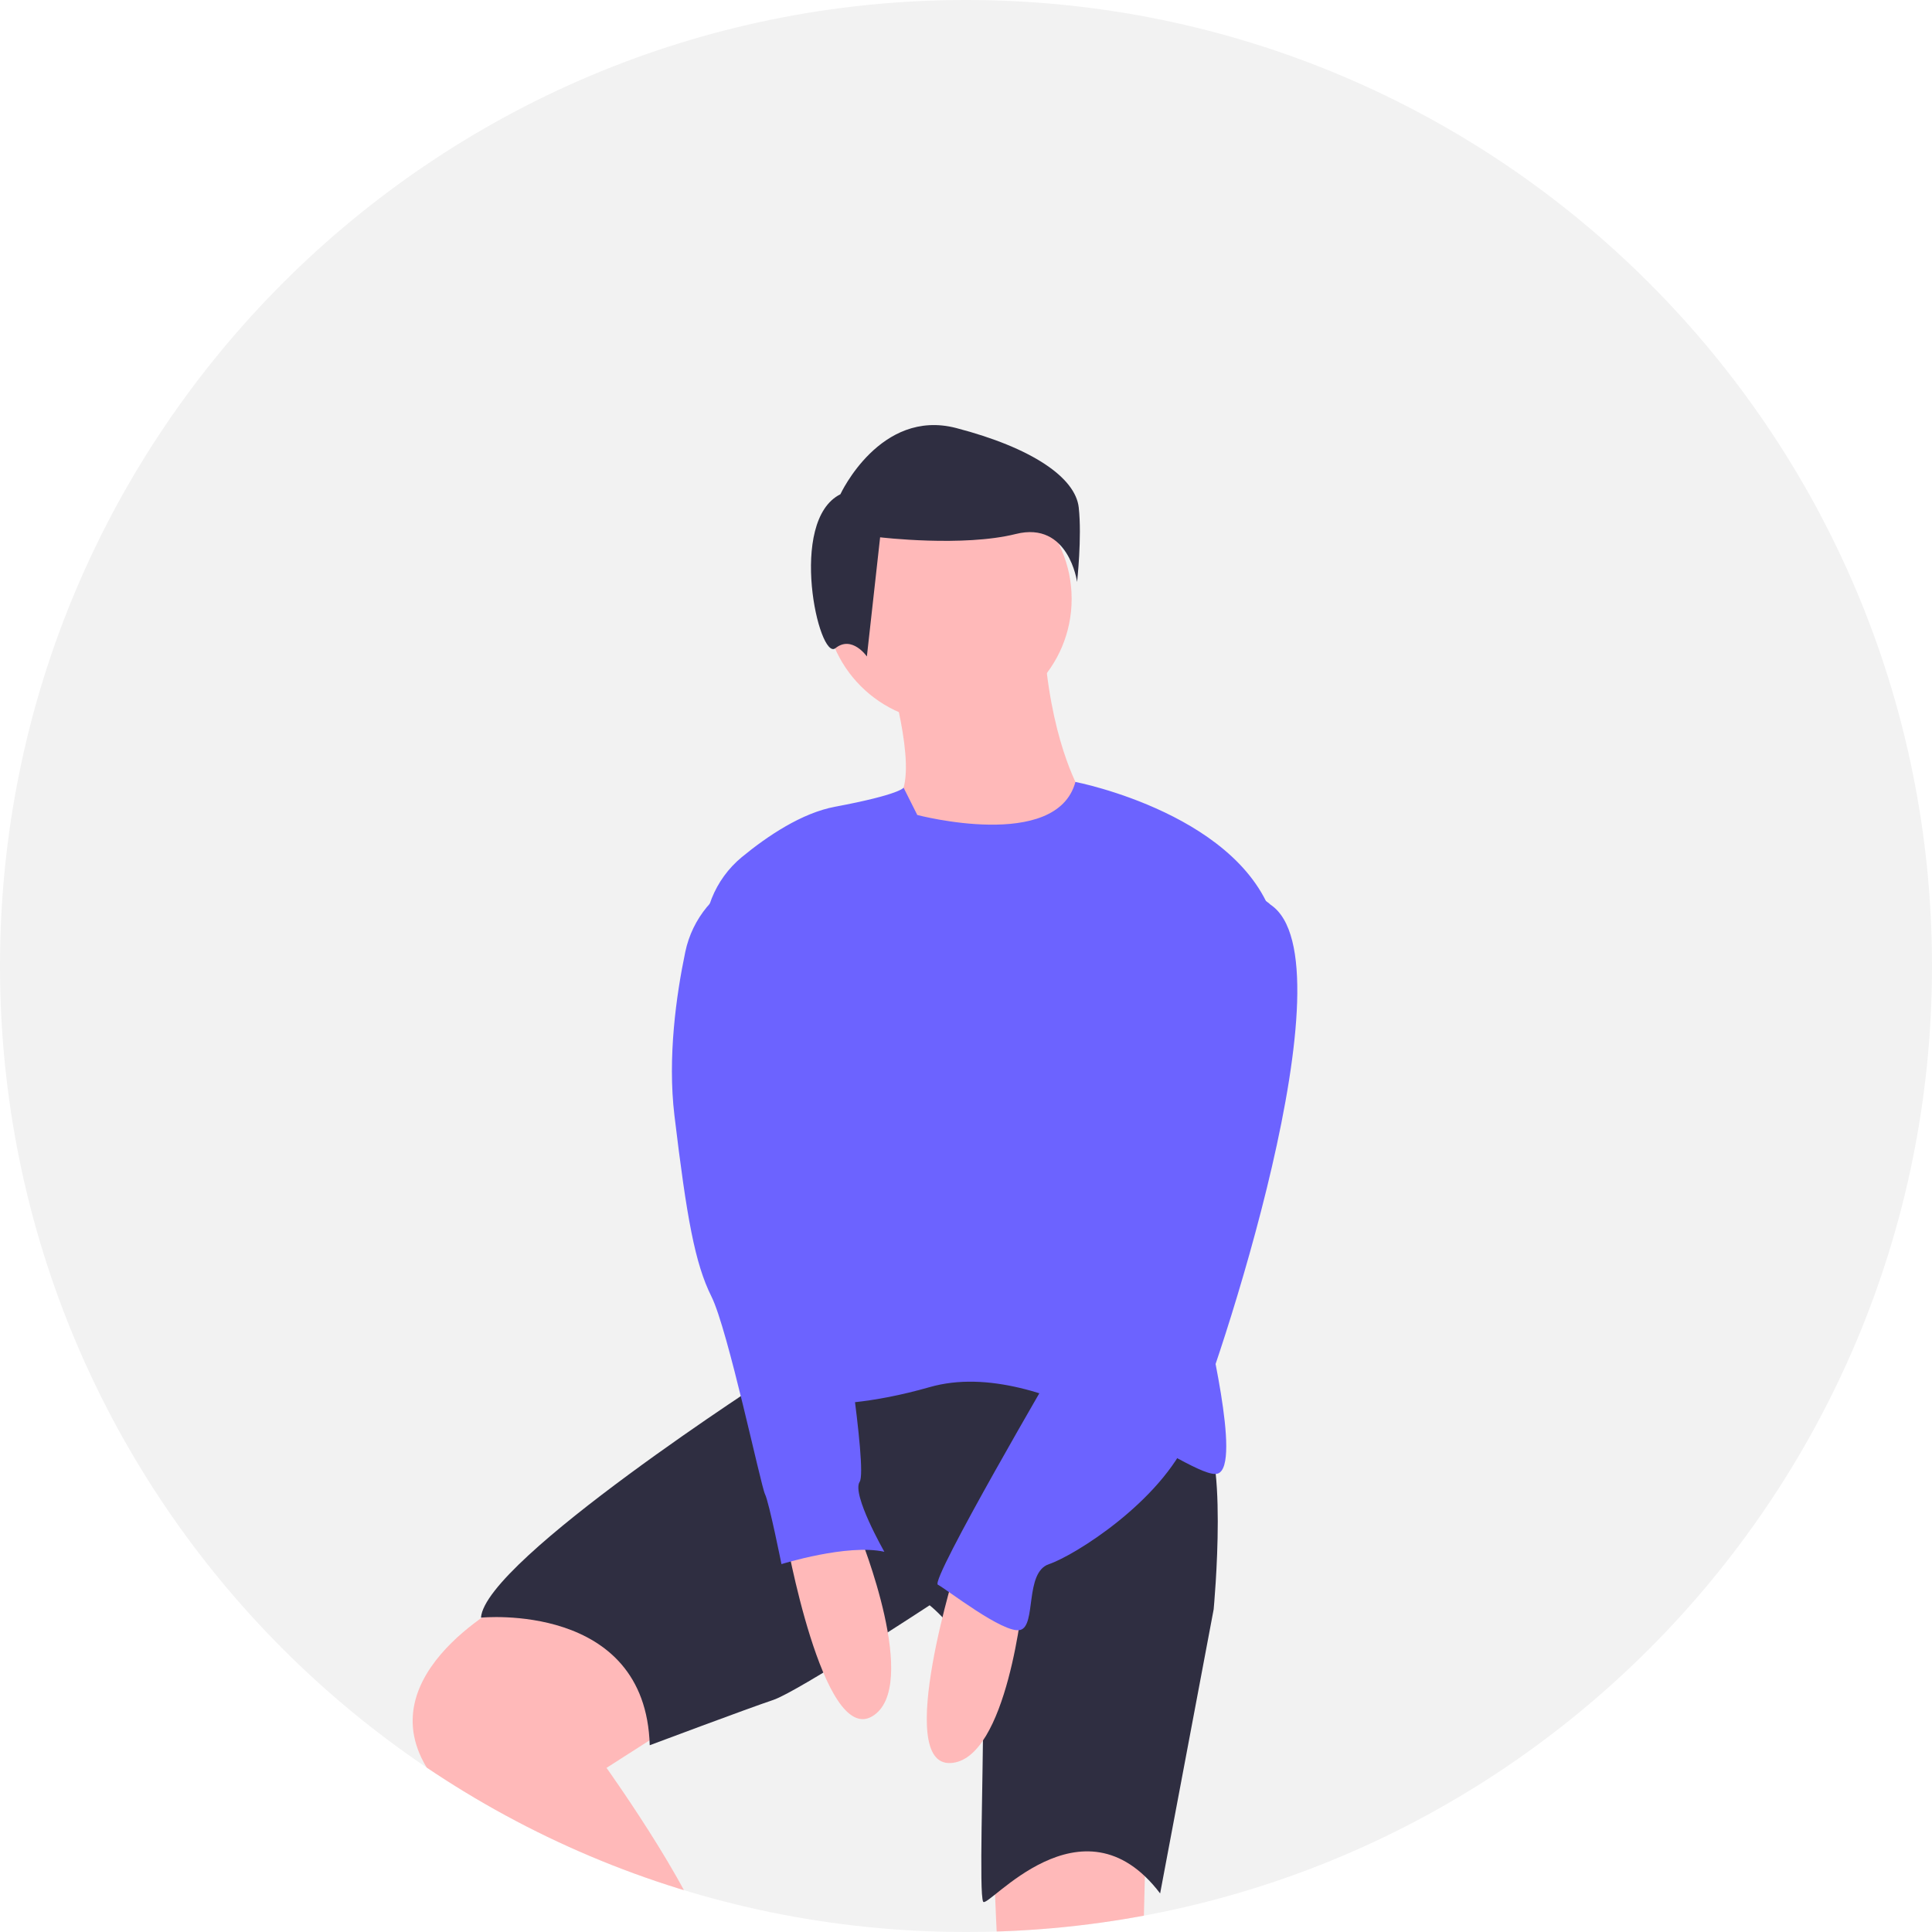
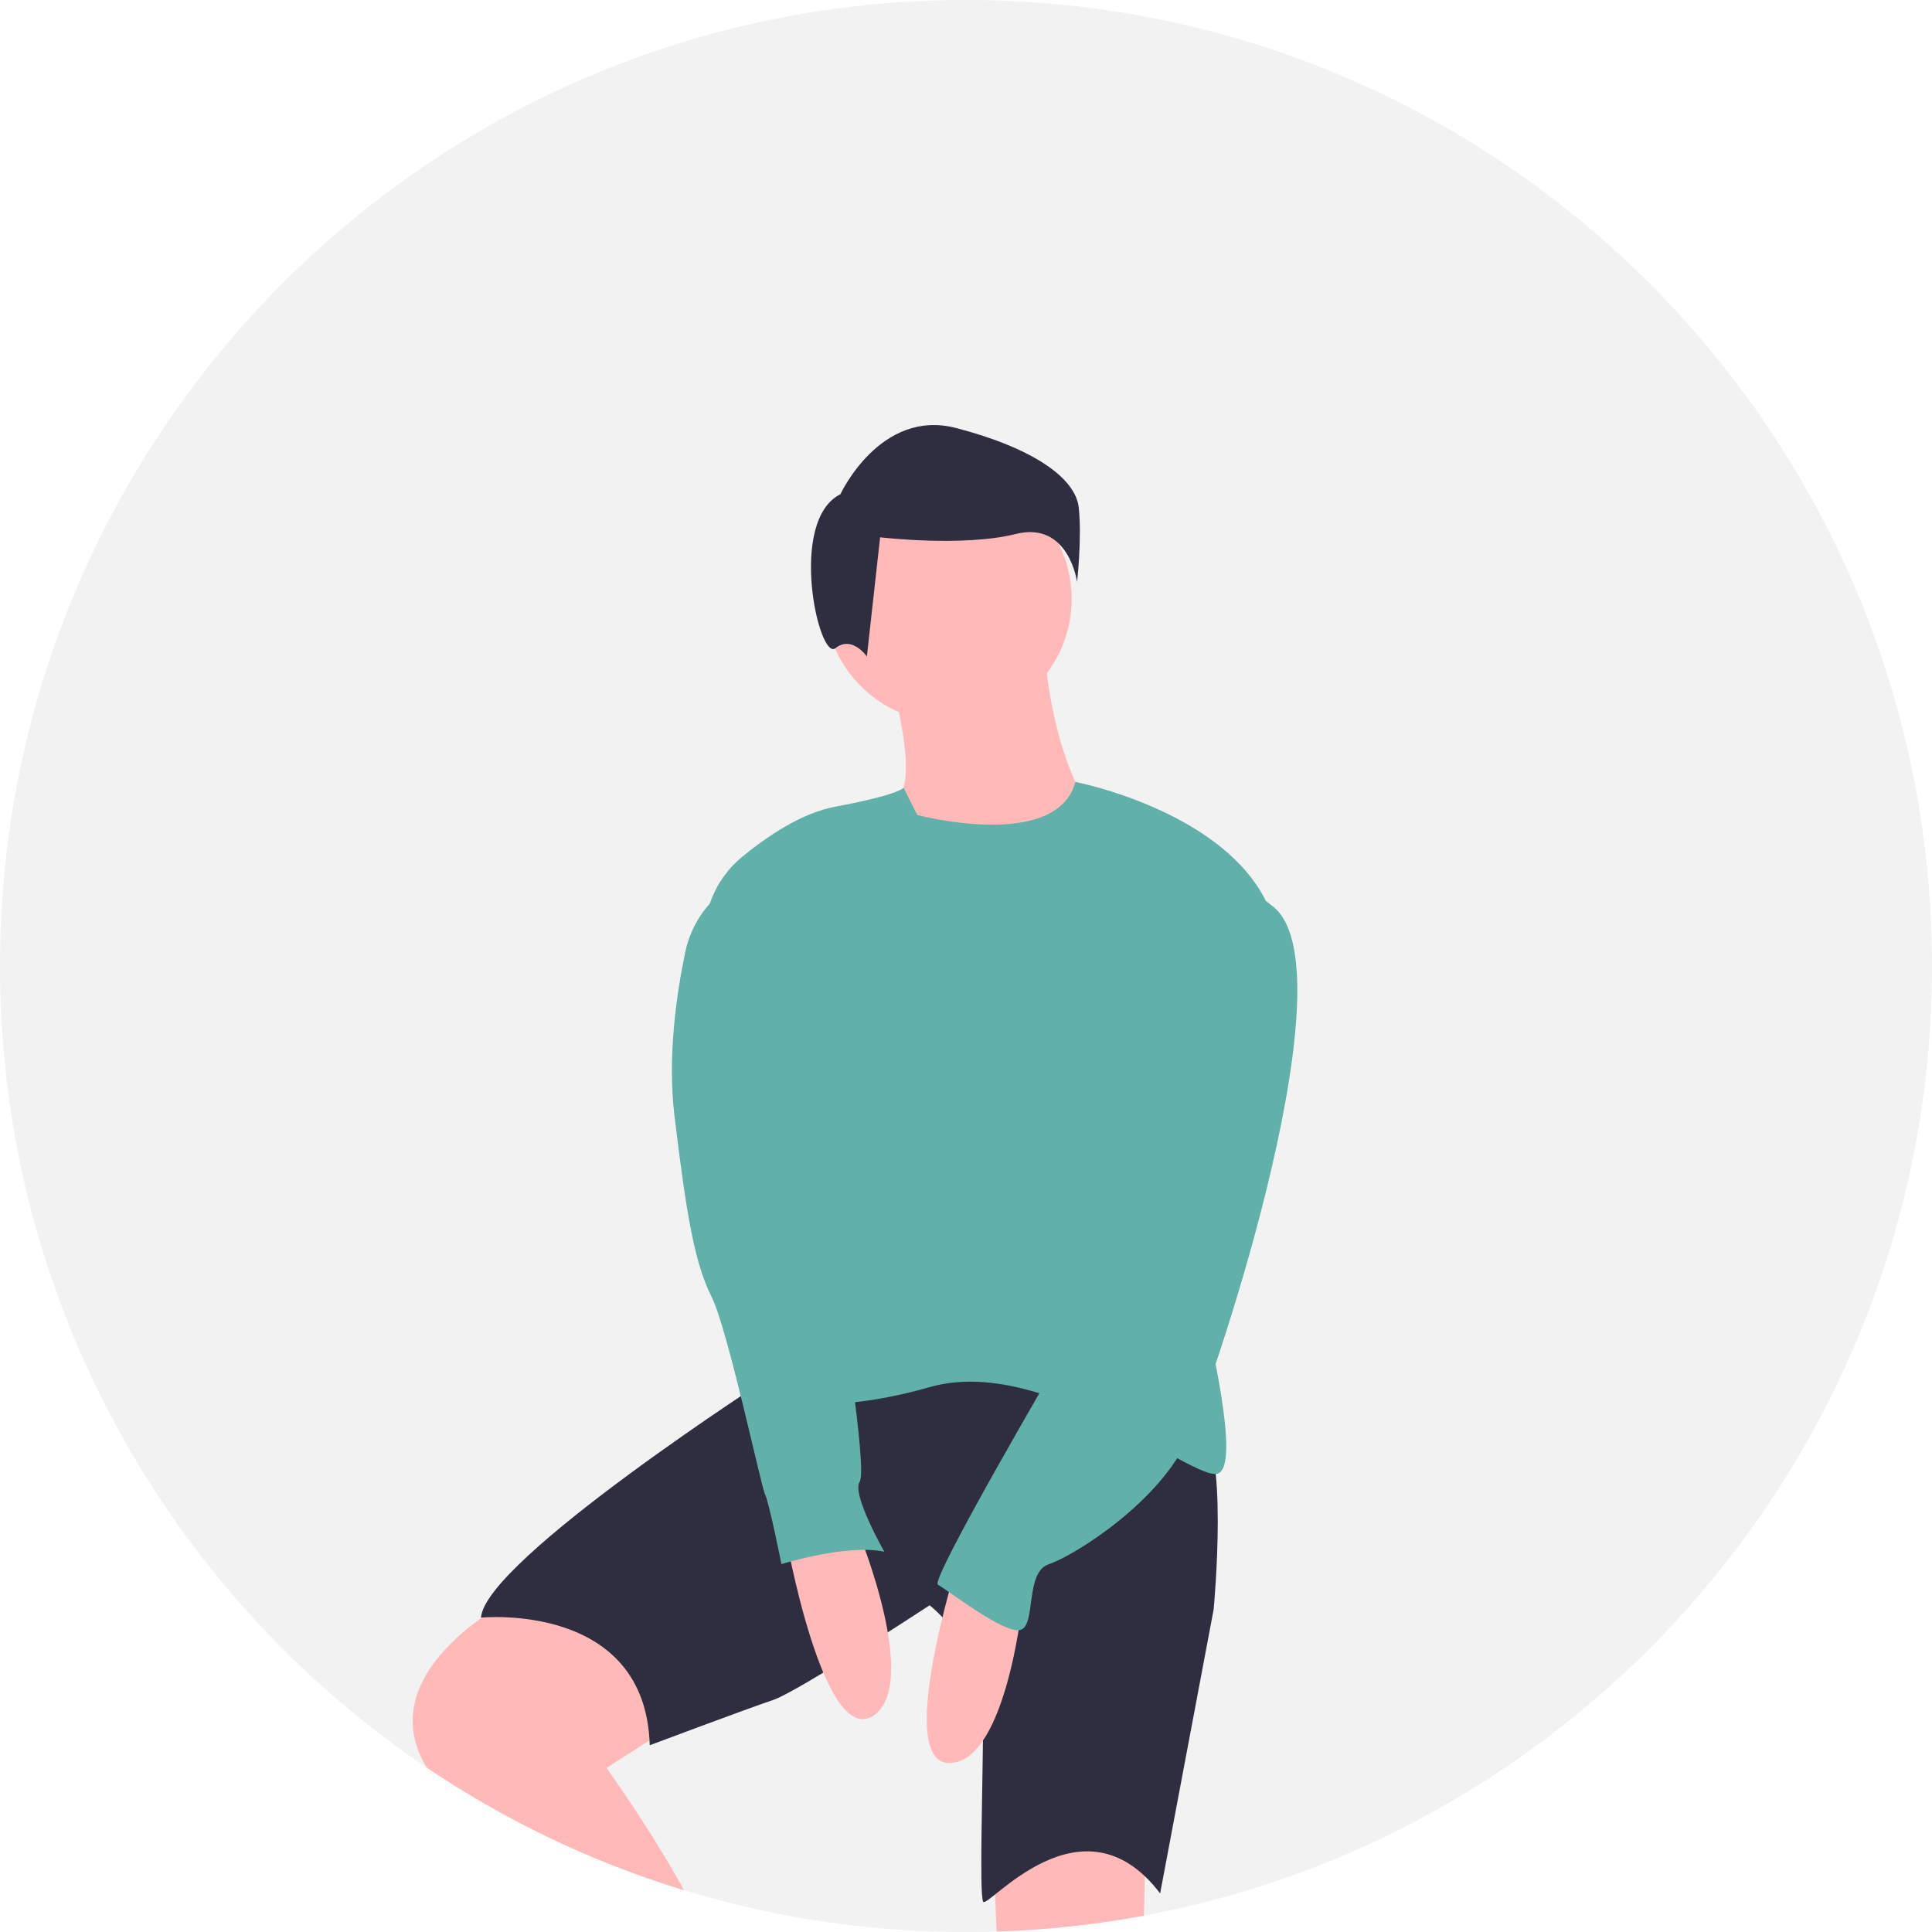
<svg xmlns="http://www.w3.org/2000/svg" width="640" height="640" viewBox="0 0 640 640" role="img" artist="Katerina Limpitsouni" source="https://undraw.co/">
  <defs>
    <clipPath id="a-484">
      <circle cx="320" cy="320" r="320" transform="translate(16647 15904)" fill="none" stroke="#707070" stroke-width="1" />
    </clipPath>
  </defs>
  <g transform="translate(-640 -220)">
    <circle cx="320" cy="320" r="320" transform="translate(640 220)" fill="#f2f2f2" />
    <g transform="translate(-16007 -15684)" clip-path="url(#a-484)">
      <g transform="translate(16783.697 16044.811)">
        <path d="M574.925,358.759s9.545,31.361,4.091,40.906,9.545,30,34.088,20.453,25.907-20.453,25.907-20.453-9.545-15-12.272-46.36Z" transform="translate(-417.302 -277.318)" fill="#ffb9b9" />
        <path d="M499.912,567.9s-49.087,24.544-27.27,57.268c12.681,19.022,36.879,56.01,54.921,83.652a278.988,278.988,0,0,1,34.362,74.916l3.437,11.873L579,811.967l28.634-32.725s-42.269-77.721-42.269-92.72S531.273,623.8,531.273,623.8l34.088-21.816S527.182,558.352,499.912,567.9Z" transform="translate(-467.052 -178.981)" fill="#ffb9b9" />
        <path d="M601.733,627.822S603.1,666,604.46,681c1.125,12.374-9.815,47.021-6.022,85.566a362.319,362.319,0,0,1-.826,74.927l-5.424,49.49,40.906,4.091,13.635-111.809s8.181-79.084,4.091-104.991l1.363-54.541S622.186,612.823,601.733,627.822Z" transform="translate(-409.34 -154.368)" fill="#ffb9b9" />
        <path d="M579.352,520.482S483.9,581.84,482.541,600.93c0,0,54.541-5.454,55.9,42.269,0,0,32.725-12.272,40.906-15s51.814-31.361,51.814-31.361,17.726,13.635,17.726,35.452-1.364,60,0,62.722,32.725-36.815,58.632-2.727L725.249,598.2s5.454-57.268-5.454-61.359L643.437,508.21Z" transform="translate(-459.908 -205.878)" fill="#2f2e41" />
        <circle cx="40.906" cy="40.906" r="40.906" transform="translate(136.488 16.674)" fill="#ffb9b9" />
-         <path d="M603.718,393.155s46.14,12.186,52.385-10.951c0,0,56.7,10.951,66.241,47.766s-23.18,125.444-23.18,128.171,12.272,50.451,4.091,53.178-57.268-39.542-95.447-28.634-57.268,2.727-57.268,2.727L533.422,437.453a34.179,34.179,0,0,1,12.152-30.332c8.545-7.033,19.883-14.632,30.875-16.693,21.816-4.091,22.723-6.33,22.723-6.33Z" transform="translate(-436.551 -263.991)" fill="#6c63ff" />
+         <path d="M603.718,393.155s46.14,12.186,52.385-10.951c0,0,56.7,10.951,66.241,47.766s-23.18,125.444-23.18,128.171,12.272,50.451,4.091,53.178-57.268-39.542-95.447-28.634-57.268,2.727-57.268,2.727L533.422,437.453a34.179,34.179,0,0,1,12.152-30.332c8.545-7.033,19.883-14.632,30.875-16.693,21.816-4.091,22.723-6.33,22.723-6.33Z" transform="translate(-436.551 -263.991)" fill="#61B0A9" />
        <path d="M551.6,553s12.272,69.54,28.634,60-4.091-60-4.091-60Z" transform="translate(-428.061 -185.221)" fill="#ffb9b9" />
        <path d="M593.792,559.16S572.529,626.5,591.451,625.6s24.105-55.091,24.105-55.091Z" transform="translate(-413.297 -182.381)" fill="#ffb9b9" />
        <path d="M567.1,324.219s13.159-28.511,38.38-21.932,39.477,16.449,40.573,26.318-.548,24.673-.548,24.673-2.742-20.287-20.287-15.9-44.96,1.1-44.96,1.1l-4.386,39.477s-4.935-7.128-10.417-2.741S549.556,332.992,567.1,324.219Z" transform="translate(-425.405 -301.302)" fill="#2f2e41" />
-         <path d="M674.792,416.423s-32.725,88.629-30,99.537,0,12.272-4.091,15-15,31.361-15,31.361-42.269,72.267-39.542,73.63,21.816,16.362,27.271,15,1.364-19.089,9.545-21.816,36.815-20.453,46.36-42.269,54.7-157.614,27.063-176.156C696.4,410.708,685.7,400.061,674.792,416.423Z" transform="translate(-412.178 -251.808)" fill="#6c63ff" />
-         <path d="M551.207,403.7l-.554.231a34.336,34.336,0,0,0-20.4,24.689c-2.977,14.251-5.907,34.863-3.591,54.164,4.091,34.088,6.818,49.087,12.272,60S555.3,605.5,556.661,608.224s5.454,23.18,5.454,23.18,21.816-6.818,34.088-4.091c0,0-10.908-19.089-8.181-23.18s-6.818-62.722-6.818-62.722Z" transform="translate(-439.944 -254.079)" fill="#6c63ff" />
+         <path d="M674.792,416.423s-32.725,88.629-30,99.537,0,12.272-4.091,15-15,31.361-15,31.361-42.269,72.267-39.542,73.63,21.816,16.362,27.271,15,1.364-19.089,9.545-21.816,36.815-20.453,46.36-42.269,54.7-157.614,27.063-176.156C696.4,410.708,685.7,400.061,674.792,416.423Z" transform="translate(-412.178 -251.808)" fill="#61B0A9" />
+         <path d="M551.207,403.7l-.554.231a34.336,34.336,0,0,0-20.4,24.689c-2.977,14.251-5.907,34.863-3.591,54.164,4.091,34.088,6.818,49.087,12.272,60S555.3,605.5,556.661,608.224s5.454,23.18,5.454,23.18,21.816-6.818,34.088-4.091c0,0-10.908-19.089-8.181-23.18s-6.818-62.722-6.818-62.722Z" transform="translate(-439.944 -254.079)" fill="#61B0A9" />
      </g>
    </g>
  </g>
</svg>
